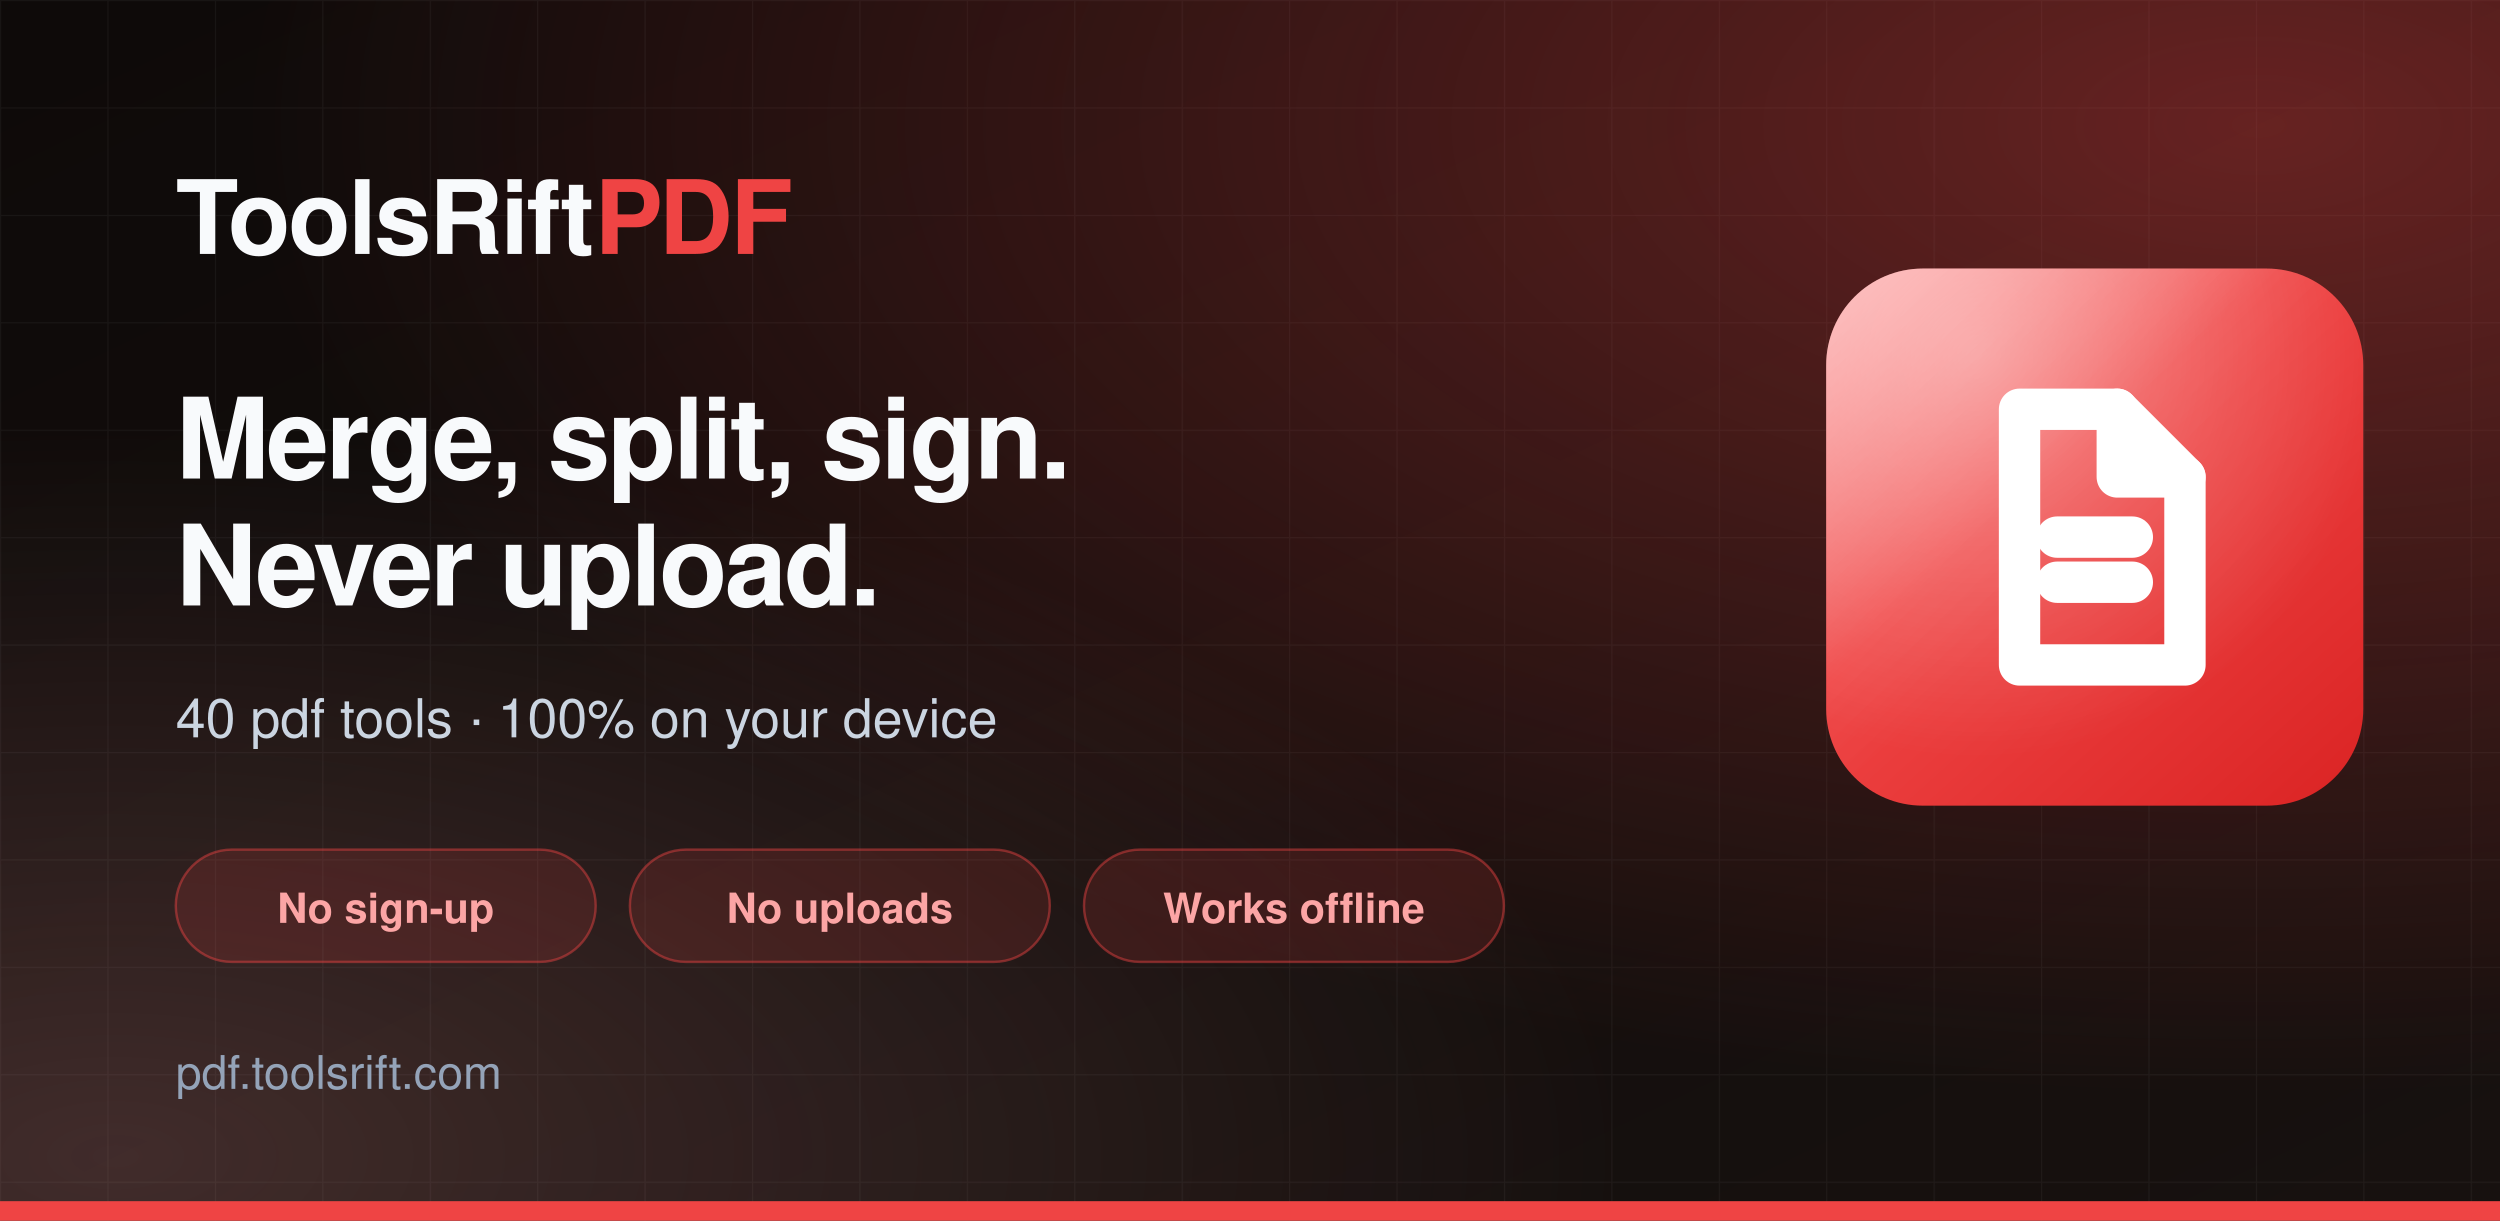
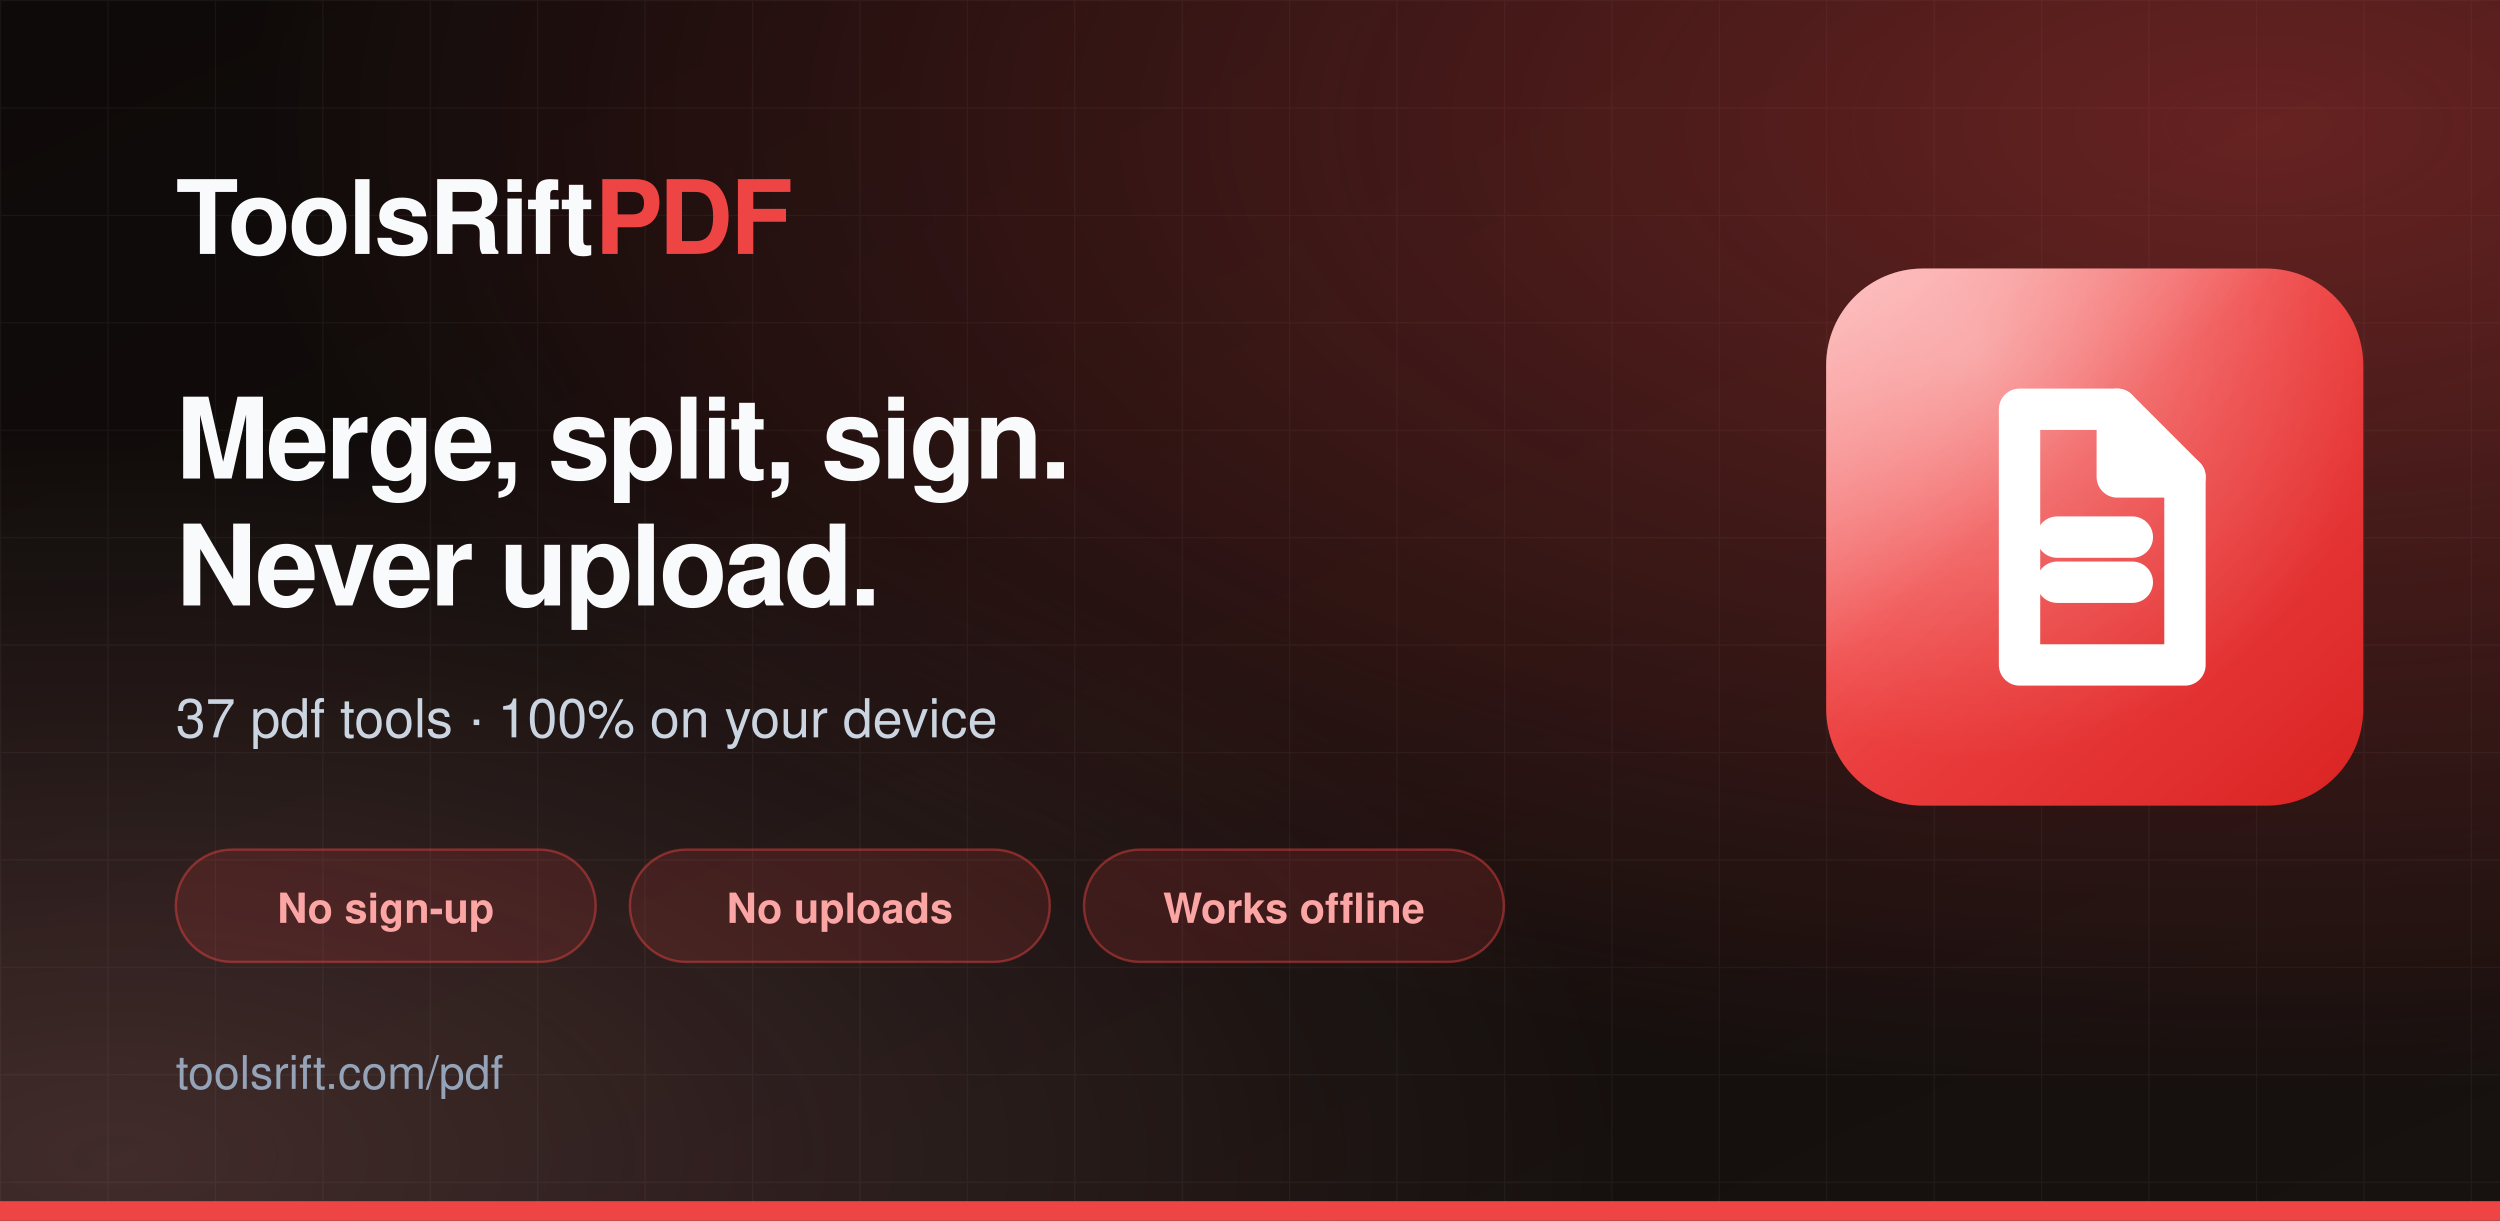
<svg xmlns="http://www.w3.org/2000/svg" viewBox="0 0 1024 500" width="1024" height="500">
  <defs>
    <linearGradient id="fbg" x1="0" y1="0" x2="1" y2="1">
      <stop offset="0" stop-color="#0E0A09" />
      <stop offset="1" stop-color="#17110F" />
    </linearGradient>
    <radialGradient id="fglow" cx="0.9" cy="0.1" r="0.8">
      <stop offset="0" stop-color="#EF4444" stop-opacity="0.38" />
      <stop offset="1" stop-color="#EF4444" stop-opacity="0" />
    </radialGradient>
    <radialGradient id="fglow2" cx="0.05" cy="0.95" r="0.6">
      <stop offset="0" stop-color="#FCA5A5" stop-opacity="0.2" />
      <stop offset="1" stop-color="#FCA5A5" stop-opacity="0" />
    </radialGradient>
    <pattern id="fgrid" width="44" height="44" patternUnits="userSpaceOnUse">
      <path d="M44 0H0v44" fill="none" stroke="#fff" stroke-opacity="0.045" />
    </pattern>
  </defs>
  <rect width="1024" height="500" fill="url(#fbg)" />
  <rect width="1024" height="500" fill="url(#fgrid)" />
  <rect width="1024" height="500" fill="url(#fglow)" />
  <rect width="1024" height="500" fill="url(#fglow2)" />
  <g transform="translate(748 110)">
    <defs>
      <linearGradient id="fg-g" x1="0" y1="0" x2="0.9" y2="1">
        <stop offset="0" stop-color="#FCA5A5" />
        <stop offset="0.42" stop-color="#EF4444" />
        <stop offset="1" stop-color="#DC2626" />
      </linearGradient>
      <radialGradient id="fg-hl" cx="0.28" cy="0.16" r="0.75">
        <stop offset="0" stop-color="#fff" stop-opacity="0.34" />
        <stop offset="1" stop-color="#fff" stop-opacity="0" />
      </radialGradient>
      <linearGradient id="fg-sheen" x1="0" y1="0" x2="1" y2="1">
        <stop offset="0" stop-color="#fff" stop-opacity="0.16" />
        <stop offset="0.5" stop-color="#fff" stop-opacity="0" />
      </linearGradient>
      <clipPath id="fg-c">
        <rect width="220" height="220" rx="39.6" />
      </clipPath>
    </defs>
    <g clip-path="url(#fg-c)">
      <rect width="220" height="220" fill="url(#fg-g)" />
      <rect width="220" height="220" fill="url(#fg-hl)" />
      <rect width="220" height="220" fill="url(#fg-sheen)" />
    </g>
    <g transform="translate(33.00 33.00) scale(1.54)" color="#ffffff">
      <path d="M30 16h26l18 18v50H30z" fill="none" stroke="currentColor" stroke-width="11" stroke-linecap="round" stroke-linejoin="round" />
      <path d="M56 16v18h18" fill="none" stroke="currentColor" stroke-width="11" stroke-linecap="round" stroke-linejoin="round" />
      <path d="M40 50h20M40 62h20" fill="none" stroke="currentColor" stroke-width="11" stroke-linecap="round" stroke-linejoin="round" />
    </g>
  </g>
  <text x="72" y="104" font-family="Sora, 'Segoe UI', system-ui, -apple-system, Helvetica, Arial, sans-serif" font-weight="800" font-size="42" letter-spacing="-1" fill="#F8FAFC">ToolsRift<tspan fill="#EF4444"> PDF</tspan>
  </text>
  <text x="72" y="196" font-family="Sora, 'Segoe UI', system-ui, -apple-system, Helvetica, Arial, sans-serif" font-weight="800" font-size="46" letter-spacing="-1.2" fill="#F8FAFC">Merge, split, sign.</text>
  <text x="72" y="248" font-family="Sora, 'Segoe UI', system-ui, -apple-system, Helvetica, Arial, sans-serif" font-weight="800" font-size="46" letter-spacing="-1.2" fill="#F8FAFC">Never upload.</text>
-   <text x="72" y="302" font-family="Sora, 'Segoe UI', system-ui, -apple-system, Helvetica, Arial, sans-serif" font-weight="500" font-size="22" fill="#CBD5E1">40 pdf tools · 100% on your device</text>
+   <text x="72" y="302" font-family="Sora, 'Segoe UI', system-ui, -apple-system, Helvetica, Arial, sans-serif" font-weight="500" font-size="22" fill="#CBD5E1">37 pdf tools · 100% on your device</text>
  <g transform="translate(72 348)">
    <rect x="0" y="0" width="172" height="46" rx="23" fill="#EF4444" fill-opacity="0.14" stroke="#EF4444" stroke-opacity="0.45" />
    <text x="86" y="30" text-anchor="middle" font-family="Sora, 'Segoe UI', system-ui, -apple-system, Helvetica, Arial, sans-serif" font-weight="700" font-size="17" fill="#FCA5A5">No sign-up</text>
    <rect x="186" y="0" width="172" height="46" rx="23" fill="#EF4444" fill-opacity="0.14" stroke="#EF4444" stroke-opacity="0.45" />
    <text x="272" y="30" text-anchor="middle" font-family="Sora, 'Segoe UI', system-ui, -apple-system, Helvetica, Arial, sans-serif" font-weight="700" font-size="17" fill="#FCA5A5">No uploads</text>
    <rect x="372" y="0" width="172" height="46" rx="23" fill="#EF4444" fill-opacity="0.14" stroke="#EF4444" stroke-opacity="0.45" />
    <text x="458" y="30" text-anchor="middle" font-family="Sora, 'Segoe UI', system-ui, -apple-system, Helvetica, Arial, sans-serif" font-weight="700" font-size="17" fill="#FCA5A5">Works offline</text>
  </g>
-   <text x="72" y="446" font-family="Sora, 'Segoe UI', system-ui, -apple-system, Helvetica, Arial, sans-serif" font-weight="500" font-size="19" fill="#94A3B8">pdf.toolsrift.com</text>
+   <text x="72" y="446" font-family="Sora, 'Segoe UI', system-ui, -apple-system, Helvetica, Arial, sans-serif" font-weight="500" font-size="19" fill="#94A3B8">toolsrift.com/pdf</text>
  <rect x="0" y="492" width="1024" height="8" fill="#EF4444" />
</svg>
